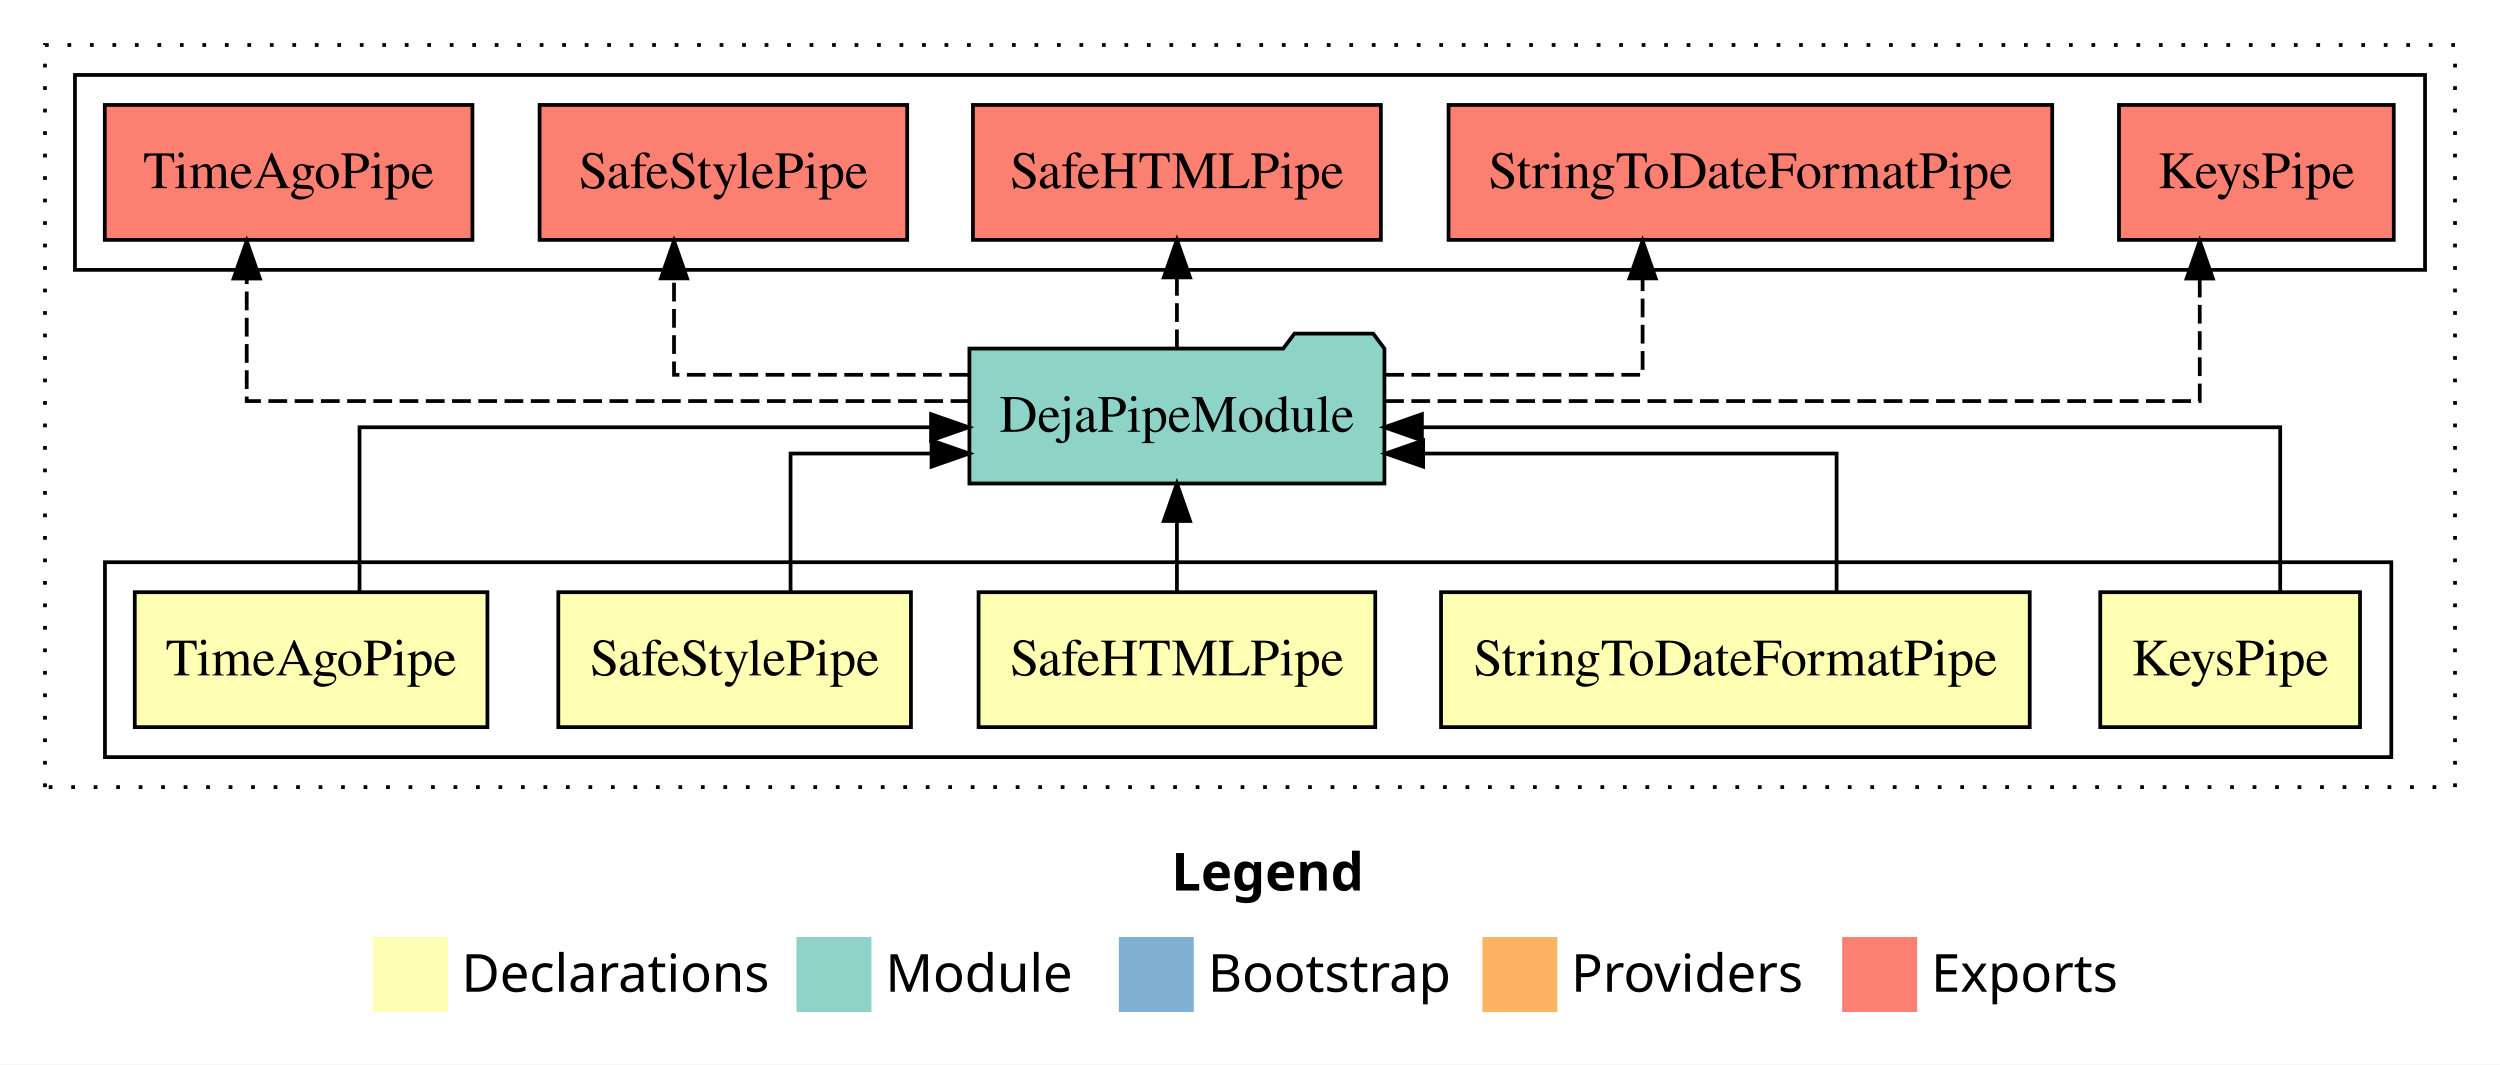
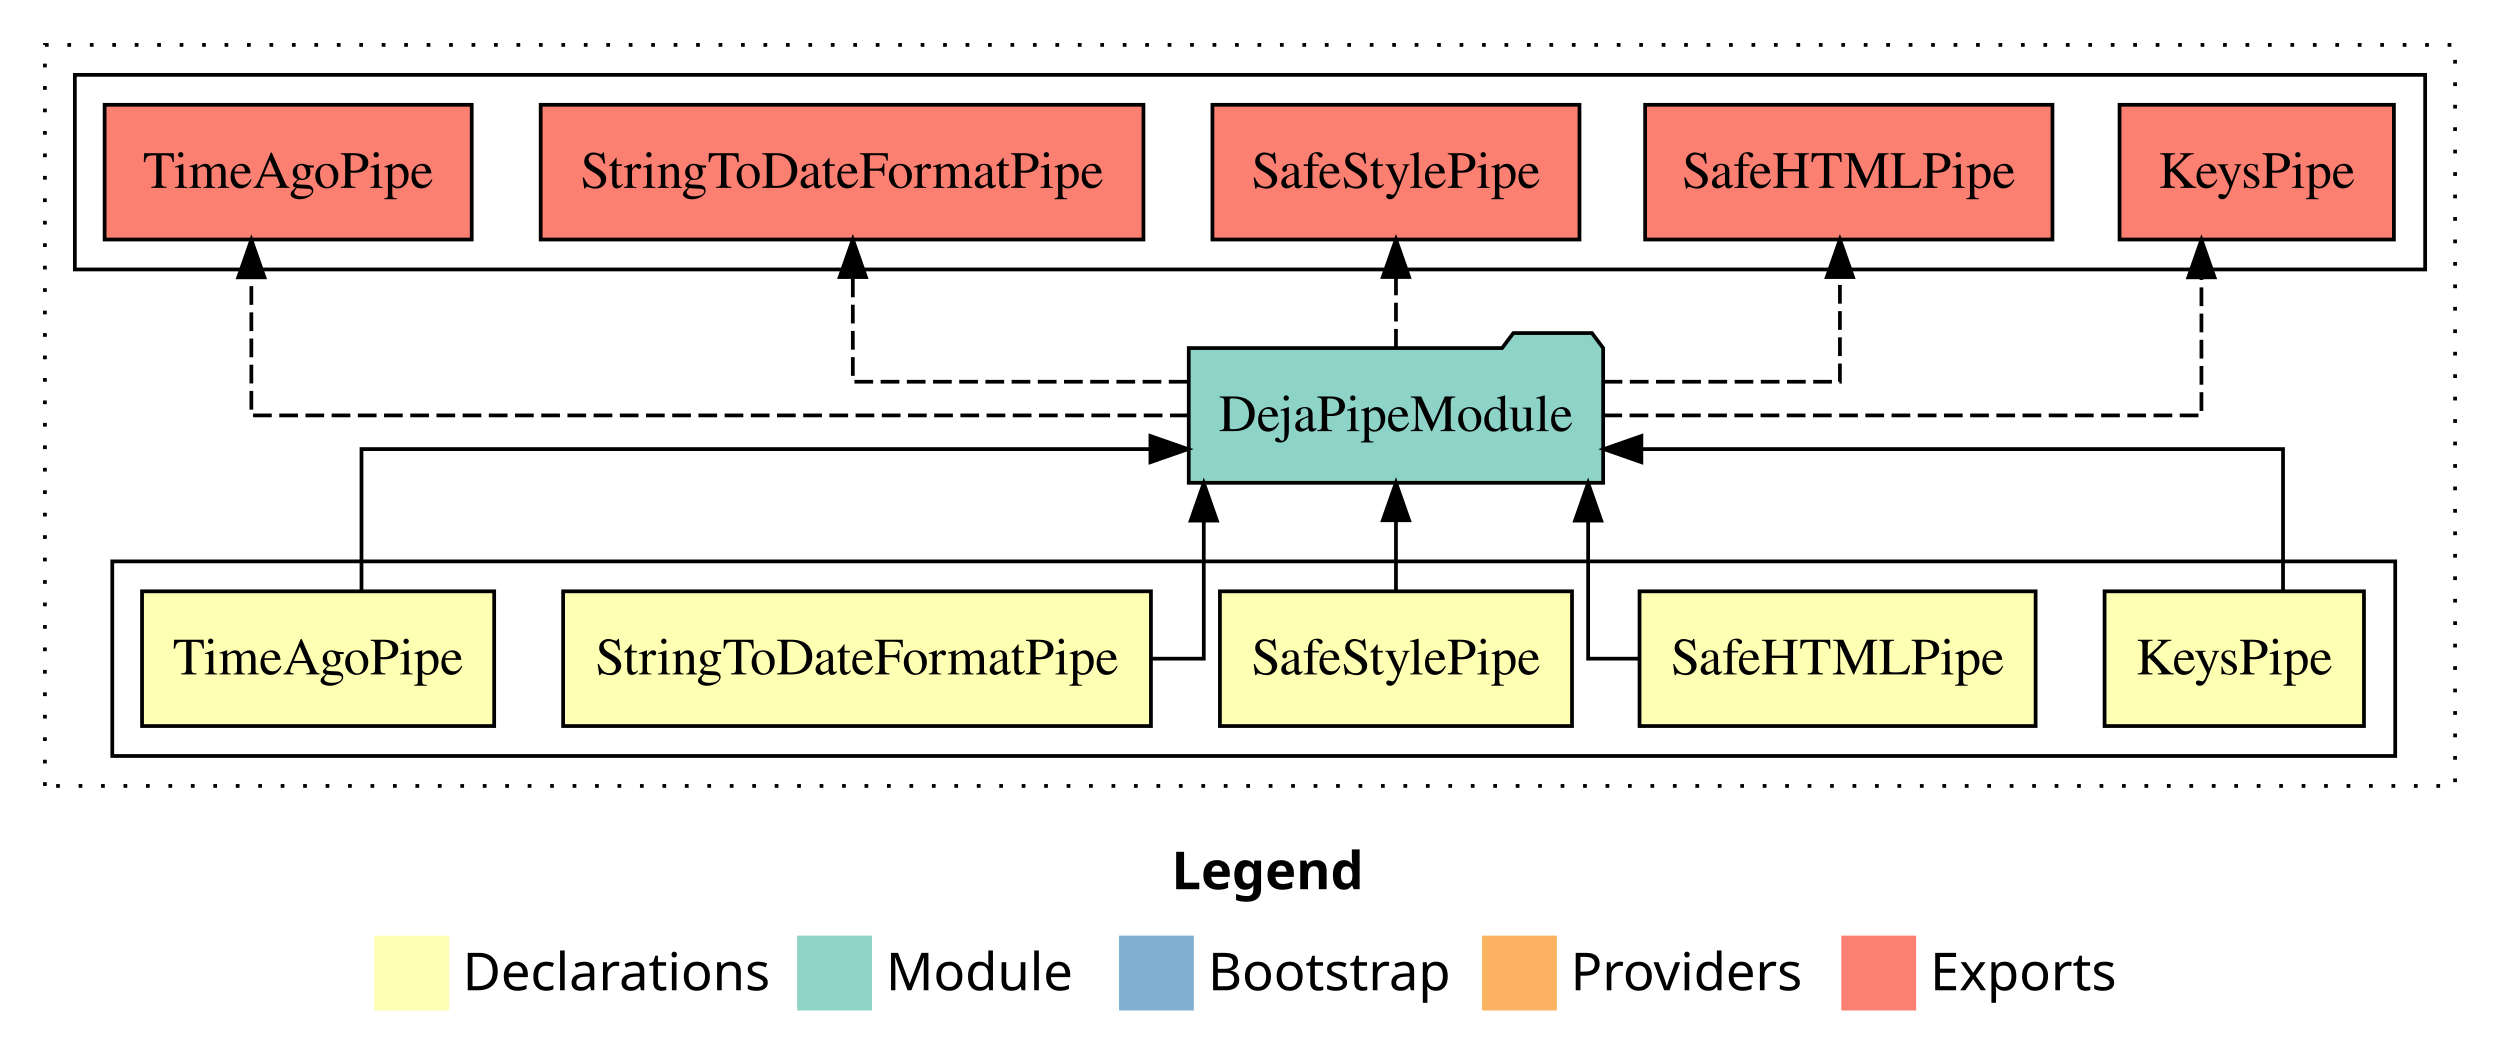
- <svg xmlns="http://www.w3.org/2000/svg" width="667pt" height="284pt" viewBox="0.00 0.00 667.00 284.00">
+ <svg xmlns="http://www.w3.org/2000/svg" width="668pt" height="284pt" viewBox="0.00 0.00 668.00 284.00">
  <g id="graph0" class="graph" transform="scale(1 1) rotate(0) translate(4 280)">
-     <polygon fill="#ffffff" stroke="transparent" points="-4,4 -4,-280 663,-280 663,4 -4,4" />
-     <text text-anchor="start" x="308.509" y="-42.4" font-family="sans-serif" font-weight="bold" font-size="14.00" fill="#000000">Legend</text>
-     <polygon fill="#ffffb3" stroke="transparent" points="95.5,-10 95.5,-30 115.5,-30 115.5,-10 95.5,-10" />
-     <text text-anchor="start" x="119.129" y="-15.4" font-family="sans-serif" font-size="14.00" fill="#000000">  Declarations</text>
-     <polygon fill="#8dd3c7" stroke="transparent" points="208.5,-10 208.5,-30 228.5,-30 228.5,-10 208.5,-10" />
-     <text text-anchor="start" x="232.225" y="-15.4" font-family="sans-serif" font-size="14.00" fill="#000000">  Module</text>
-     <polygon fill="#80b1d3" stroke="transparent" points="294.5,-10 294.5,-30 314.5,-30 314.5,-10 294.5,-10" />
-     <text text-anchor="start" x="318.281" y="-15.4" font-family="sans-serif" font-size="14.00" fill="#000000">  Bootstrap</text>
-     <polygon fill="#fdb462" stroke="transparent" points="391.5,-10 391.5,-30 411.5,-30 411.5,-10 391.5,-10" />
-     <text text-anchor="start" x="415.173" y="-15.4" font-family="sans-serif" font-size="14.00" fill="#000000">  Providers</text>
-     <polygon fill="#fb8072" stroke="transparent" points="487.5,-10 487.5,-30 507.5,-30 507.5,-10 487.5,-10" />
-     <text text-anchor="start" x="511.226" y="-15.4" font-family="sans-serif" font-size="14.00" fill="#000000">  Exports</text>
+     <polygon fill="#ffffff" stroke="transparent" points="-4,4 -4,-280 664,-280 664,4 -4,4" />
+     <text text-anchor="start" x="309.009" y="-42.4" font-family="sans-serif" font-weight="bold" font-size="14.00" fill="#000000">Legend</text>
+     <polygon fill="#ffffb3" stroke="transparent" points="96,-10 96,-30 116,-30 116,-10 96,-10" />
+     <text text-anchor="start" x="119.629" y="-15.4" font-family="sans-serif" font-size="14.00" fill="#000000">  Declarations</text>
+     <polygon fill="#8dd3c7" stroke="transparent" points="209,-10 209,-30 229,-30 229,-10 209,-10" />
+     <text text-anchor="start" x="232.725" y="-15.4" font-family="sans-serif" font-size="14.00" fill="#000000">  Module</text>
+     <polygon fill="#80b1d3" stroke="transparent" points="295,-10 295,-30 315,-30 315,-10 295,-10" />
+     <text text-anchor="start" x="318.781" y="-15.4" font-family="sans-serif" font-size="14.00" fill="#000000">  Bootstrap</text>
+     <polygon fill="#fdb462" stroke="transparent" points="392,-10 392,-30 412,-30 412,-10 392,-10" />
+     <text text-anchor="start" x="415.673" y="-15.4" font-family="sans-serif" font-size="14.00" fill="#000000">  Providers</text>
+     <polygon fill="#fb8072" stroke="transparent" points="488,-10 488,-30 508,-30 508,-10 488,-10" />
+     <text text-anchor="start" x="511.726" y="-15.4" font-family="sans-serif" font-size="14.00" fill="#000000">  Exports</text>
    <g id="clust1" class="cluster">
-       <polygon fill="none" stroke="#000000" stroke-dasharray="1,5" points="8,-70 8,-268 651,-268 651,-70 8,-70" />
+       <polygon fill="none" stroke="#000000" stroke-dasharray="1,5" points="8,-70 8,-268 652,-268 652,-70 8,-70" />
    </g>
    <g id="clust2" class="cluster">
-       <polygon fill="none" stroke="#000000" points="24,-78 24,-130 634,-130 634,-78 24,-78" />
+       <polygon fill="none" stroke="#000000" points="26,-78 26,-130 636,-130 636,-78 26,-78" />
    </g>
    <g id="clust9" class="cluster">
-       <polygon fill="none" stroke="#000000" points="16,-208 16,-260 643,-260 643,-208 16,-208" />
+       <polygon fill="none" stroke="#000000" points="16,-208 16,-260 644,-260 644,-208 16,-208" />
    </g>
    <g id="node1" class="node">
-       <polygon fill="#ffffb3" stroke="#000000" points="625.654,-122 556.346,-122 556.346,-86 625.654,-86 625.654,-122" />
-       <text text-anchor="middle" x="591" y="-99.8" font-family="Times,serif" font-size="14.00" fill="#000000">KeysPipe</text>
+       <polygon fill="#ffffb3" stroke="#000000" points="627.654,-122 558.346,-122 558.346,-86 627.654,-86 627.654,-122" />
+       <text text-anchor="middle" x="593" y="-99.8" font-family="Times,serif" font-size="14.00" fill="#000000">KeysPipe</text>
    </g>
    <g id="node6" class="node">
-       <polygon fill="#8dd3c7" stroke="#000000" points="365.364,-187 362.364,-191 341.364,-191 338.364,-187 254.636,-187 254.636,-151 365.364,-151 365.364,-187" />
-       <text text-anchor="middle" x="310" y="-164.8" font-family="Times,serif" font-size="14.00" fill="#000000">DejaPipeModule</text>
+       <polygon fill="#8dd3c7" stroke="#000000" points="424.364,-187 421.364,-191 400.364,-191 397.364,-187 313.636,-187 313.636,-151 424.364,-151 424.364,-187" />
+       <text text-anchor="middle" x="369" y="-164.8" font-family="Times,serif" font-size="14.00" fill="#000000">DejaPipeModule</text>
    </g>
    <g id="edge1" class="edge">
-       <path fill="none" stroke="#000000" d="M604.359,-122.267C604.359,-140.555 604.359,-166 604.359,-166 604.359,-166 375.367,-166 375.367,-166" />
-       <polygon fill="#000000" stroke="#000000" points="375.367,-162.5 365.367,-166 375.367,-169.5 375.367,-162.5" />
+       <path fill="none" stroke="#000000" d="M606.026,-122.027C606.026,-138.398 606.026,-160 606.026,-160 606.026,-160 434.572,-160 434.572,-160" />
+       <polygon fill="#000000" stroke="#000000" points="434.572,-156.5 424.572,-160 434.572,-163.5 434.572,-156.5" />
    </g>
    <g id="node2" class="node">
-       <polygon fill="#ffffb3" stroke="#000000" points="537.531,-122 380.469,-122 380.469,-86 537.531,-86 537.531,-122" />
-       <text text-anchor="middle" x="459" y="-99.8" font-family="Times,serif" font-size="14.00" fill="#000000">StringToDateFormatPipe</text>
+       <polygon fill="#ffffb3" stroke="#000000" points="539.917,-122 434.083,-122 434.083,-86 539.917,-86 539.917,-122" />
+       <text text-anchor="middle" x="487" y="-99.8" font-family="Times,serif" font-size="14.00" fill="#000000">SafeHTMLPipe</text>
    </g>
    <g id="edge2" class="edge">
-       <path fill="none" stroke="#000000" d="M486.005,-122.009C486.005,-138.049 486.005,-159 486.005,-159 486.005,-159 375.689,-159 375.689,-159" />
-       <polygon fill="#000000" stroke="#000000" points="375.689,-155.5 365.689,-159 375.689,-162.5 375.689,-155.5" />
+       <path fill="none" stroke="#000000" d="M434.16,-104C426.071,-104 420.351,-104 420.351,-104 420.351,-104 420.351,-140.894 420.351,-140.894" />
+       <polygon fill="#000000" stroke="#000000" points="416.851,-140.894 420.351,-150.894 423.851,-140.894 416.851,-140.894" />
    </g>
    <g id="node3" class="node">
-       <polygon fill="#ffffb3" stroke="#000000" points="362.917,-122 257.083,-122 257.083,-86 362.917,-86 362.917,-122" />
-       <text text-anchor="middle" x="310" y="-99.8" font-family="Times,serif" font-size="14.00" fill="#000000">SafeHTMLPipe</text>
+       <polygon fill="#ffffb3" stroke="#000000" points="416.04,-122 321.96,-122 321.96,-86 416.04,-86 416.04,-122" />
+       <text text-anchor="middle" x="369" y="-99.8" font-family="Times,serif" font-size="14.00" fill="#000000">SafeStylePipe</text>
    </g>
    <g id="edge3" class="edge">
-       <path fill="none" stroke="#000000" d="M310,-122.106C310,-122.106 310,-140.991 310,-140.991" />
-       <polygon fill="#000000" stroke="#000000" points="306.5,-140.991 310,-150.991 313.5,-140.991 306.5,-140.991" />
+       <path fill="none" stroke="#000000" d="M369,-122.106C369,-122.106 369,-140.991 369,-140.991" />
+       <polygon fill="#000000" stroke="#000000" points="365.5,-140.991 369,-150.991 372.5,-140.991 365.5,-140.991" />
    </g>
    <g id="node4" class="node">
-       <polygon fill="#ffffb3" stroke="#000000" points="239.04,-122 144.96,-122 144.96,-86 239.04,-86 239.04,-122" />
-       <text text-anchor="middle" x="192" y="-99.8" font-family="Times,serif" font-size="14.00" fill="#000000">SafeStylePipe</text>
+       <polygon fill="#ffffb3" stroke="#000000" points="303.531,-122 146.469,-122 146.469,-86 303.531,-86 303.531,-122" />
+       <text text-anchor="middle" x="225" y="-99.8" font-family="Times,serif" font-size="14.00" fill="#000000">StringToDateFormatPipe</text>
    </g>
    <g id="edge4" class="edge">
-       <path fill="none" stroke="#000000" d="M206.923,-122.009C206.923,-138.049 206.923,-159 206.923,-159 206.923,-159 244.539,-159 244.539,-159" />
-       <polygon fill="#000000" stroke="#000000" points="244.539,-162.5 254.539,-159 244.539,-155.5 244.539,-162.5" />
+       <path fill="none" stroke="#000000" d="M303.578,-104C312.038,-104 317.649,-104 317.649,-104 317.649,-104 317.649,-140.894 317.649,-140.894" />
+       <polygon fill="#000000" stroke="#000000" points="314.149,-140.894 317.649,-150.894 321.149,-140.894 314.149,-140.894" />
    </g>
    <g id="node5" class="node">
-       <polygon fill="#ffffb3" stroke="#000000" points="126.044,-122 31.956,-122 31.956,-86 126.044,-86 126.044,-122" />
-       <text text-anchor="middle" x="79" y="-99.8" font-family="Times,serif" font-size="14.00" fill="#000000">TimeAgoPipe</text>
+       <polygon fill="#ffffb3" stroke="#000000" points="128.044,-122 33.956,-122 33.956,-86 128.044,-86 128.044,-122" />
+       <text text-anchor="middle" x="81" y="-99.8" font-family="Times,serif" font-size="14.00" fill="#000000">TimeAgoPipe</text>
    </g>
    <g id="edge5" class="edge">
-       <path fill="none" stroke="#000000" d="M91.924,-122.267C91.924,-140.555 91.924,-166 91.924,-166 91.924,-166 244.406,-166 244.406,-166" />
-       <polygon fill="#000000" stroke="#000000" points="244.406,-169.5 254.406,-166 244.406,-162.5 244.406,-169.5" />
+       <path fill="none" stroke="#000000" d="M92.591,-122.027C92.591,-138.398 92.591,-160 92.591,-160 92.591,-160 303.397,-160 303.397,-160" />
+       <polygon fill="#000000" stroke="#000000" points="303.397,-163.5 313.397,-160 303.397,-156.5 303.397,-163.5" />
    </g>
    <g id="node7" class="node">
-       <polygon fill="#fb8072" stroke="#000000" points="634.654,-252 561.346,-252 561.346,-216 634.654,-216 634.654,-252" />
-       <text text-anchor="middle" x="598" y="-229.8" font-family="Times,serif" font-size="14.00" fill="#000000">KeysPipe </text>
+       <polygon fill="#fb8072" stroke="#000000" points="635.654,-252 562.346,-252 562.346,-216 635.654,-216 635.654,-252" />
+       <text text-anchor="middle" x="599" y="-229.8" font-family="Times,serif" font-size="14.00" fill="#000000">KeysPipe </text>
    </g>
    <g id="edge6" class="edge">
-       <path fill="none" stroke="#000000" stroke-dasharray="5,2" d="M365.553,-173C445.342,-173 582.891,-173 582.891,-173 582.891,-173 582.891,-205.698 582.891,-205.698" />
-       <polygon fill="#000000" stroke="#000000" points="579.391,-205.698 582.891,-215.698 586.391,-205.698 579.391,-205.698" />
+       <path fill="none" stroke="#000000" stroke-dasharray="5,2" d="M424.426,-169C488.195,-169 584.224,-169 584.224,-169 584.224,-169 584.224,-205.894 584.224,-205.894" />
+       <polygon fill="#000000" stroke="#000000" points="580.725,-205.894 584.224,-215.894 587.725,-205.894 580.725,-205.894" />
    </g>
    <g id="node8" class="node">
-       <polygon fill="#fb8072" stroke="#000000" points="543.53,-252 382.47,-252 382.47,-216 543.53,-216 543.53,-252" />
-       <text text-anchor="middle" x="463" y="-229.8" font-family="Times,serif" font-size="14.00" fill="#000000">StringToDateFormatPipe </text>
+       <polygon fill="#fb8072" stroke="#000000" points="544.417,-252 435.583,-252 435.583,-216 544.417,-216 544.417,-252" />
+       <text text-anchor="middle" x="490" y="-229.8" font-family="Times,serif" font-size="14.00" fill="#000000">SafeHTMLPipe </text>
    </g>
    <g id="edge7" class="edge">
-       <path fill="none" stroke="#000000" stroke-dasharray="5,2" d="M365.581,-180C398.662,-180 434.245,-180 434.245,-180 434.245,-180 434.245,-205.718 434.245,-205.718" />
-       <polygon fill="#000000" stroke="#000000" points="430.745,-205.718 434.245,-215.718 437.745,-205.718 430.745,-205.718" />
+       <path fill="none" stroke="#000000" stroke-dasharray="5,2" d="M424.492,-178C455.365,-178 487.625,-178 487.625,-178 487.625,-178 487.625,-205.973 487.625,-205.973" />
+       <polygon fill="#000000" stroke="#000000" points="484.125,-205.973 487.625,-215.973 491.125,-205.973 484.125,-205.973" />
    </g>
    <g id="node9" class="node">
-       <polygon fill="#fb8072" stroke="#000000" points="364.417,-252 255.583,-252 255.583,-216 364.417,-216 364.417,-252" />
-       <text text-anchor="middle" x="310" y="-229.8" font-family="Times,serif" font-size="14.00" fill="#000000">SafeHTMLPipe </text>
+       <polygon fill="#fb8072" stroke="#000000" points="418.039,-252 319.961,-252 319.961,-216 418.039,-216 418.039,-252" />
+       <text text-anchor="middle" x="369" y="-229.8" font-family="Times,serif" font-size="14.00" fill="#000000">SafeStylePipe </text>
    </g>
    <g id="edge8" class="edge">
-       <path fill="none" stroke="#000000" stroke-dasharray="5,2" d="M310,-187.106C310,-187.106 310,-205.991 310,-205.991" />
-       <polygon fill="#000000" stroke="#000000" points="306.5,-205.991 310,-215.991 313.5,-205.991 306.5,-205.991" />
+       <path fill="none" stroke="#000000" stroke-dasharray="5,2" d="M369,-187.106C369,-187.106 369,-205.991 369,-205.991" />
+       <polygon fill="#000000" stroke="#000000" points="365.5,-205.991 369,-215.991 372.5,-205.991 365.5,-205.991" />
    </g>
    <g id="node10" class="node">
-       <polygon fill="#fb8072" stroke="#000000" points="238.039,-252 139.961,-252 139.961,-216 238.039,-216 238.039,-252" />
-       <text text-anchor="middle" x="189" y="-229.8" font-family="Times,serif" font-size="14.00" fill="#000000">SafeStylePipe </text>
+       <polygon fill="#fb8072" stroke="#000000" points="301.53,-252 140.47,-252 140.47,-216 301.53,-216 301.53,-252" />
+       <text text-anchor="middle" x="221" y="-229.8" font-family="Times,serif" font-size="14.00" fill="#000000">StringToDateFormatPipe </text>
    </g>
    <g id="edge9" class="edge">
-       <path fill="none" stroke="#000000" stroke-dasharray="5,2" d="M254.264,-180C217.4,-180 175.827,-180 175.827,-180 175.827,-180 175.827,-205.718 175.827,-205.718" />
-       <polygon fill="#000000" stroke="#000000" points="172.327,-205.718 175.827,-215.718 179.327,-205.718 172.327,-205.718" />
+       <path fill="none" stroke="#000000" stroke-dasharray="5,2" d="M313.306,-178C272.38,-178 223.875,-178 223.875,-178 223.875,-178 223.875,-205.973 223.875,-205.973" />
+       <polygon fill="#000000" stroke="#000000" points="220.375,-205.973 223.875,-215.973 227.375,-205.973 220.375,-205.973" />
    </g>
    <g id="node11" class="node">
      <polygon fill="#fb8072" stroke="#000000" points="122.043,-252 23.957,-252 23.957,-216 122.043,-216 122.043,-252" />
      <text text-anchor="middle" x="73" y="-229.8" font-family="Times,serif" font-size="14.00" fill="#000000">TimeAgoPipe </text>
    </g>
    <g id="edge10" class="edge">
-       <path fill="none" stroke="#000000" stroke-dasharray="5,2" d="M254.614,-173C181.471,-173 61.826,-173 61.826,-173 61.826,-173 61.826,-205.698 61.826,-205.698" />
-       <polygon fill="#000000" stroke="#000000" points="58.326,-205.698 61.826,-215.698 65.326,-205.698 58.326,-205.698" />
+       <path fill="none" stroke="#000000" stroke-dasharray="5,2" d="M313.615,-169C225.48,-169 63.16,-169 63.16,-169 63.16,-169 63.16,-205.894 63.16,-205.894" />
+       <polygon fill="#000000" stroke="#000000" points="59.66,-205.894 63.16,-215.894 66.66,-205.894 59.66,-205.894" />
    </g>
  </g>
</svg>
